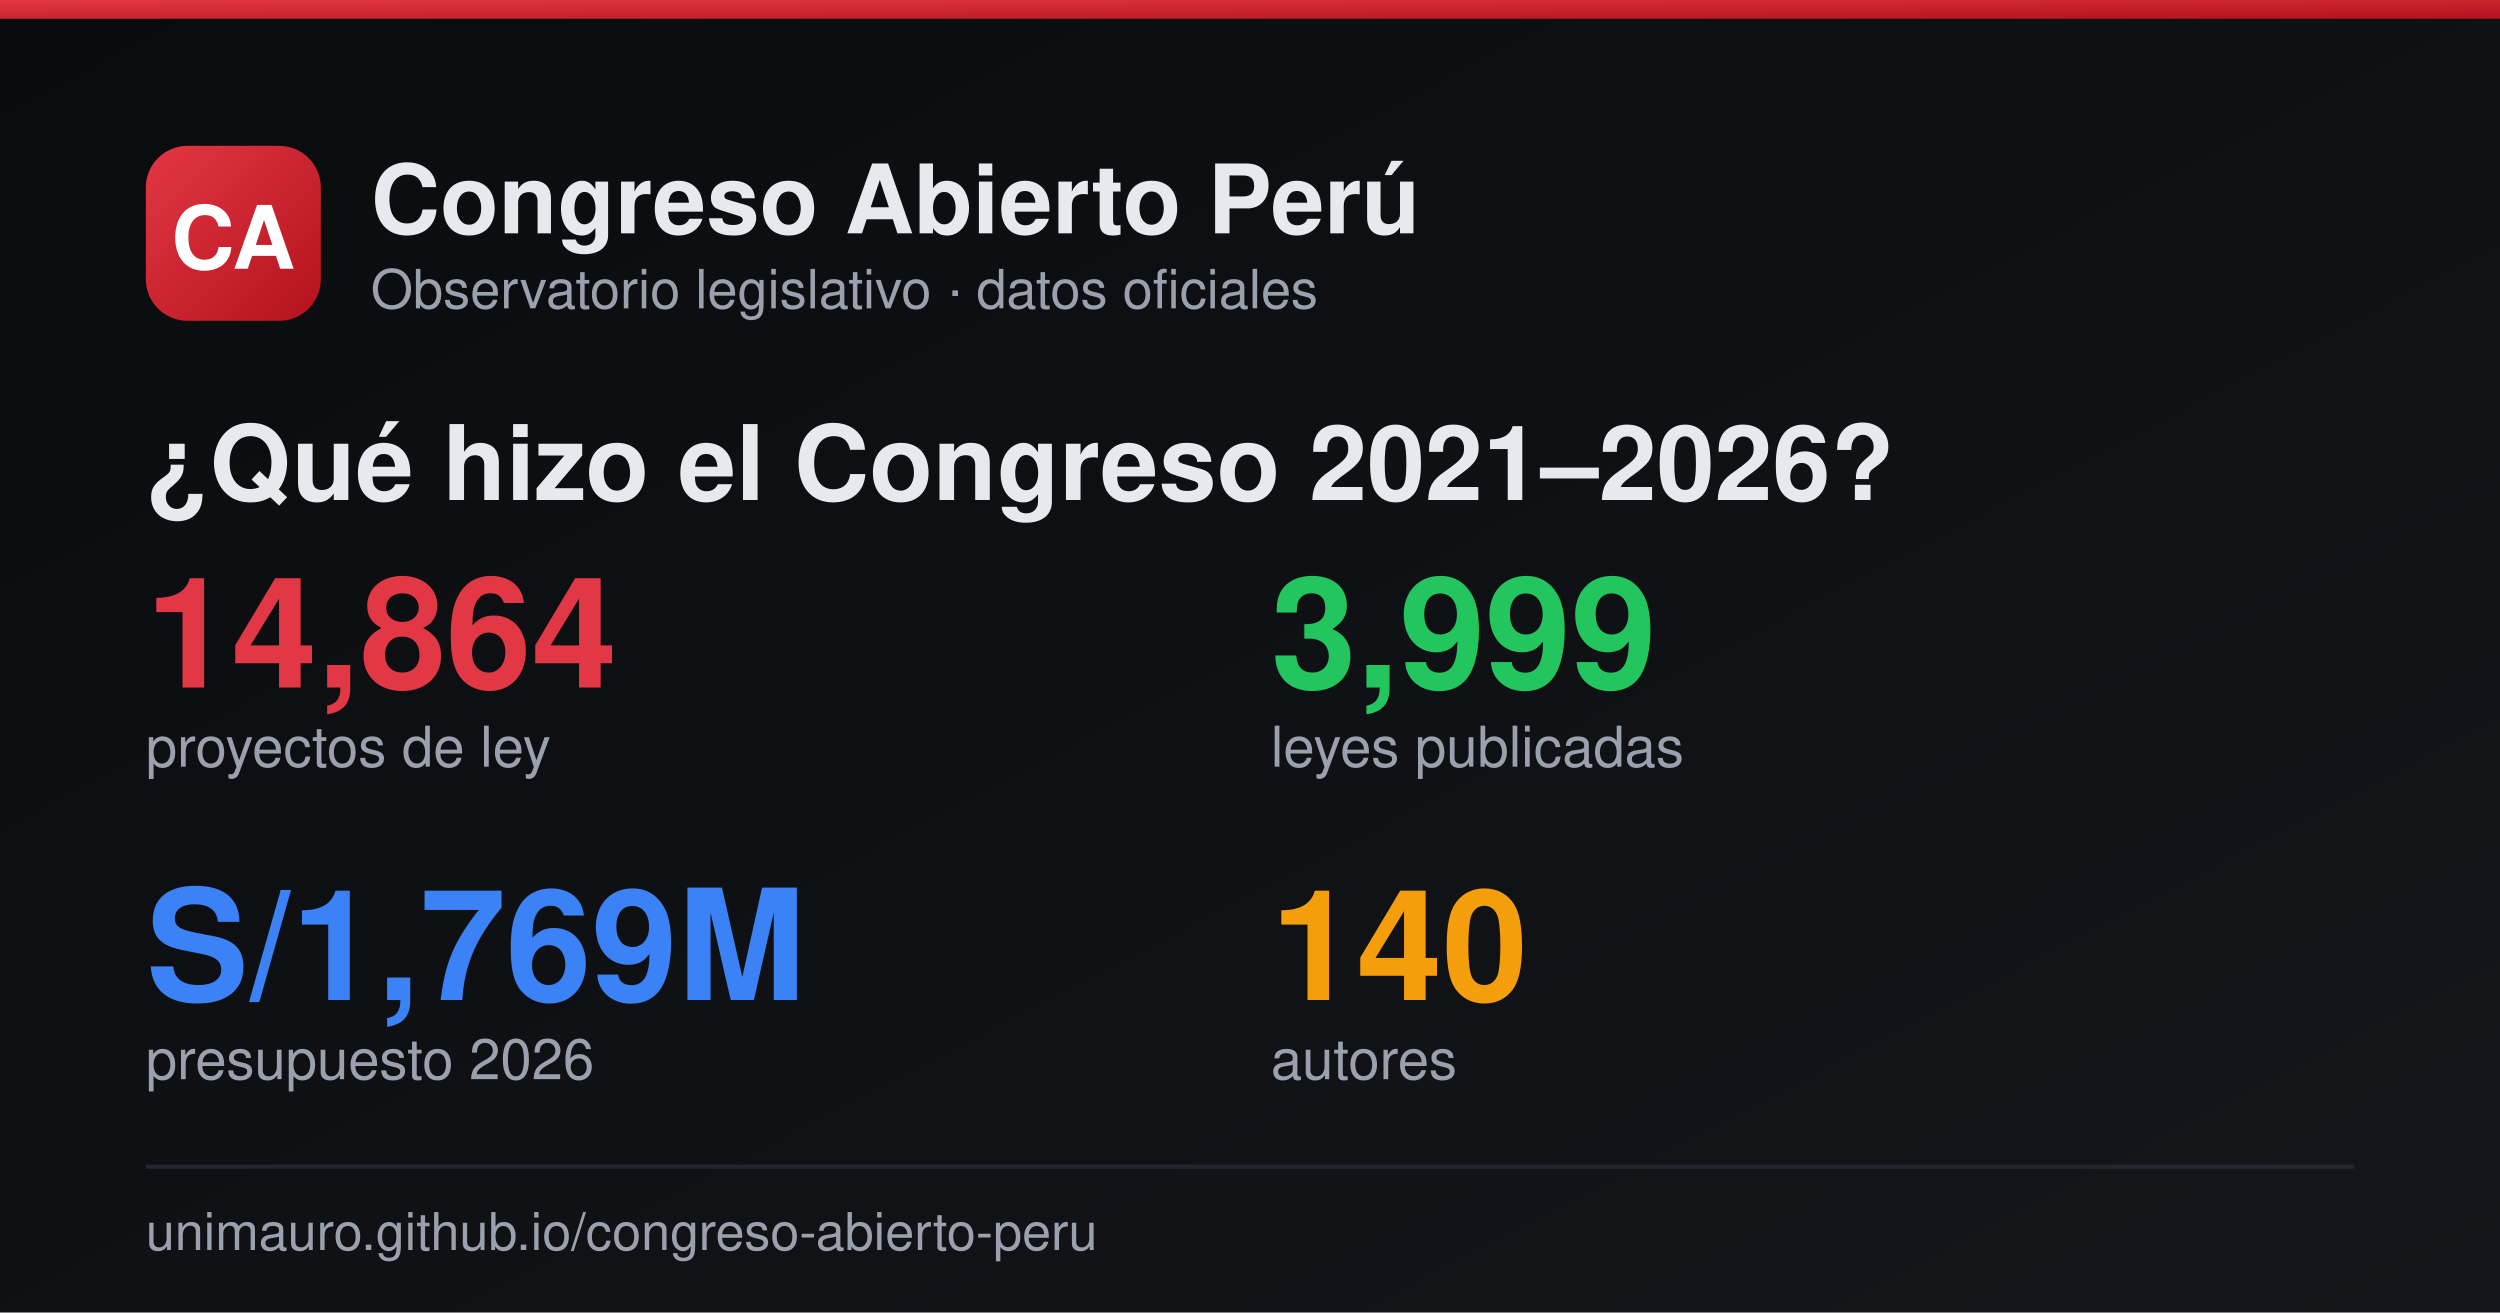
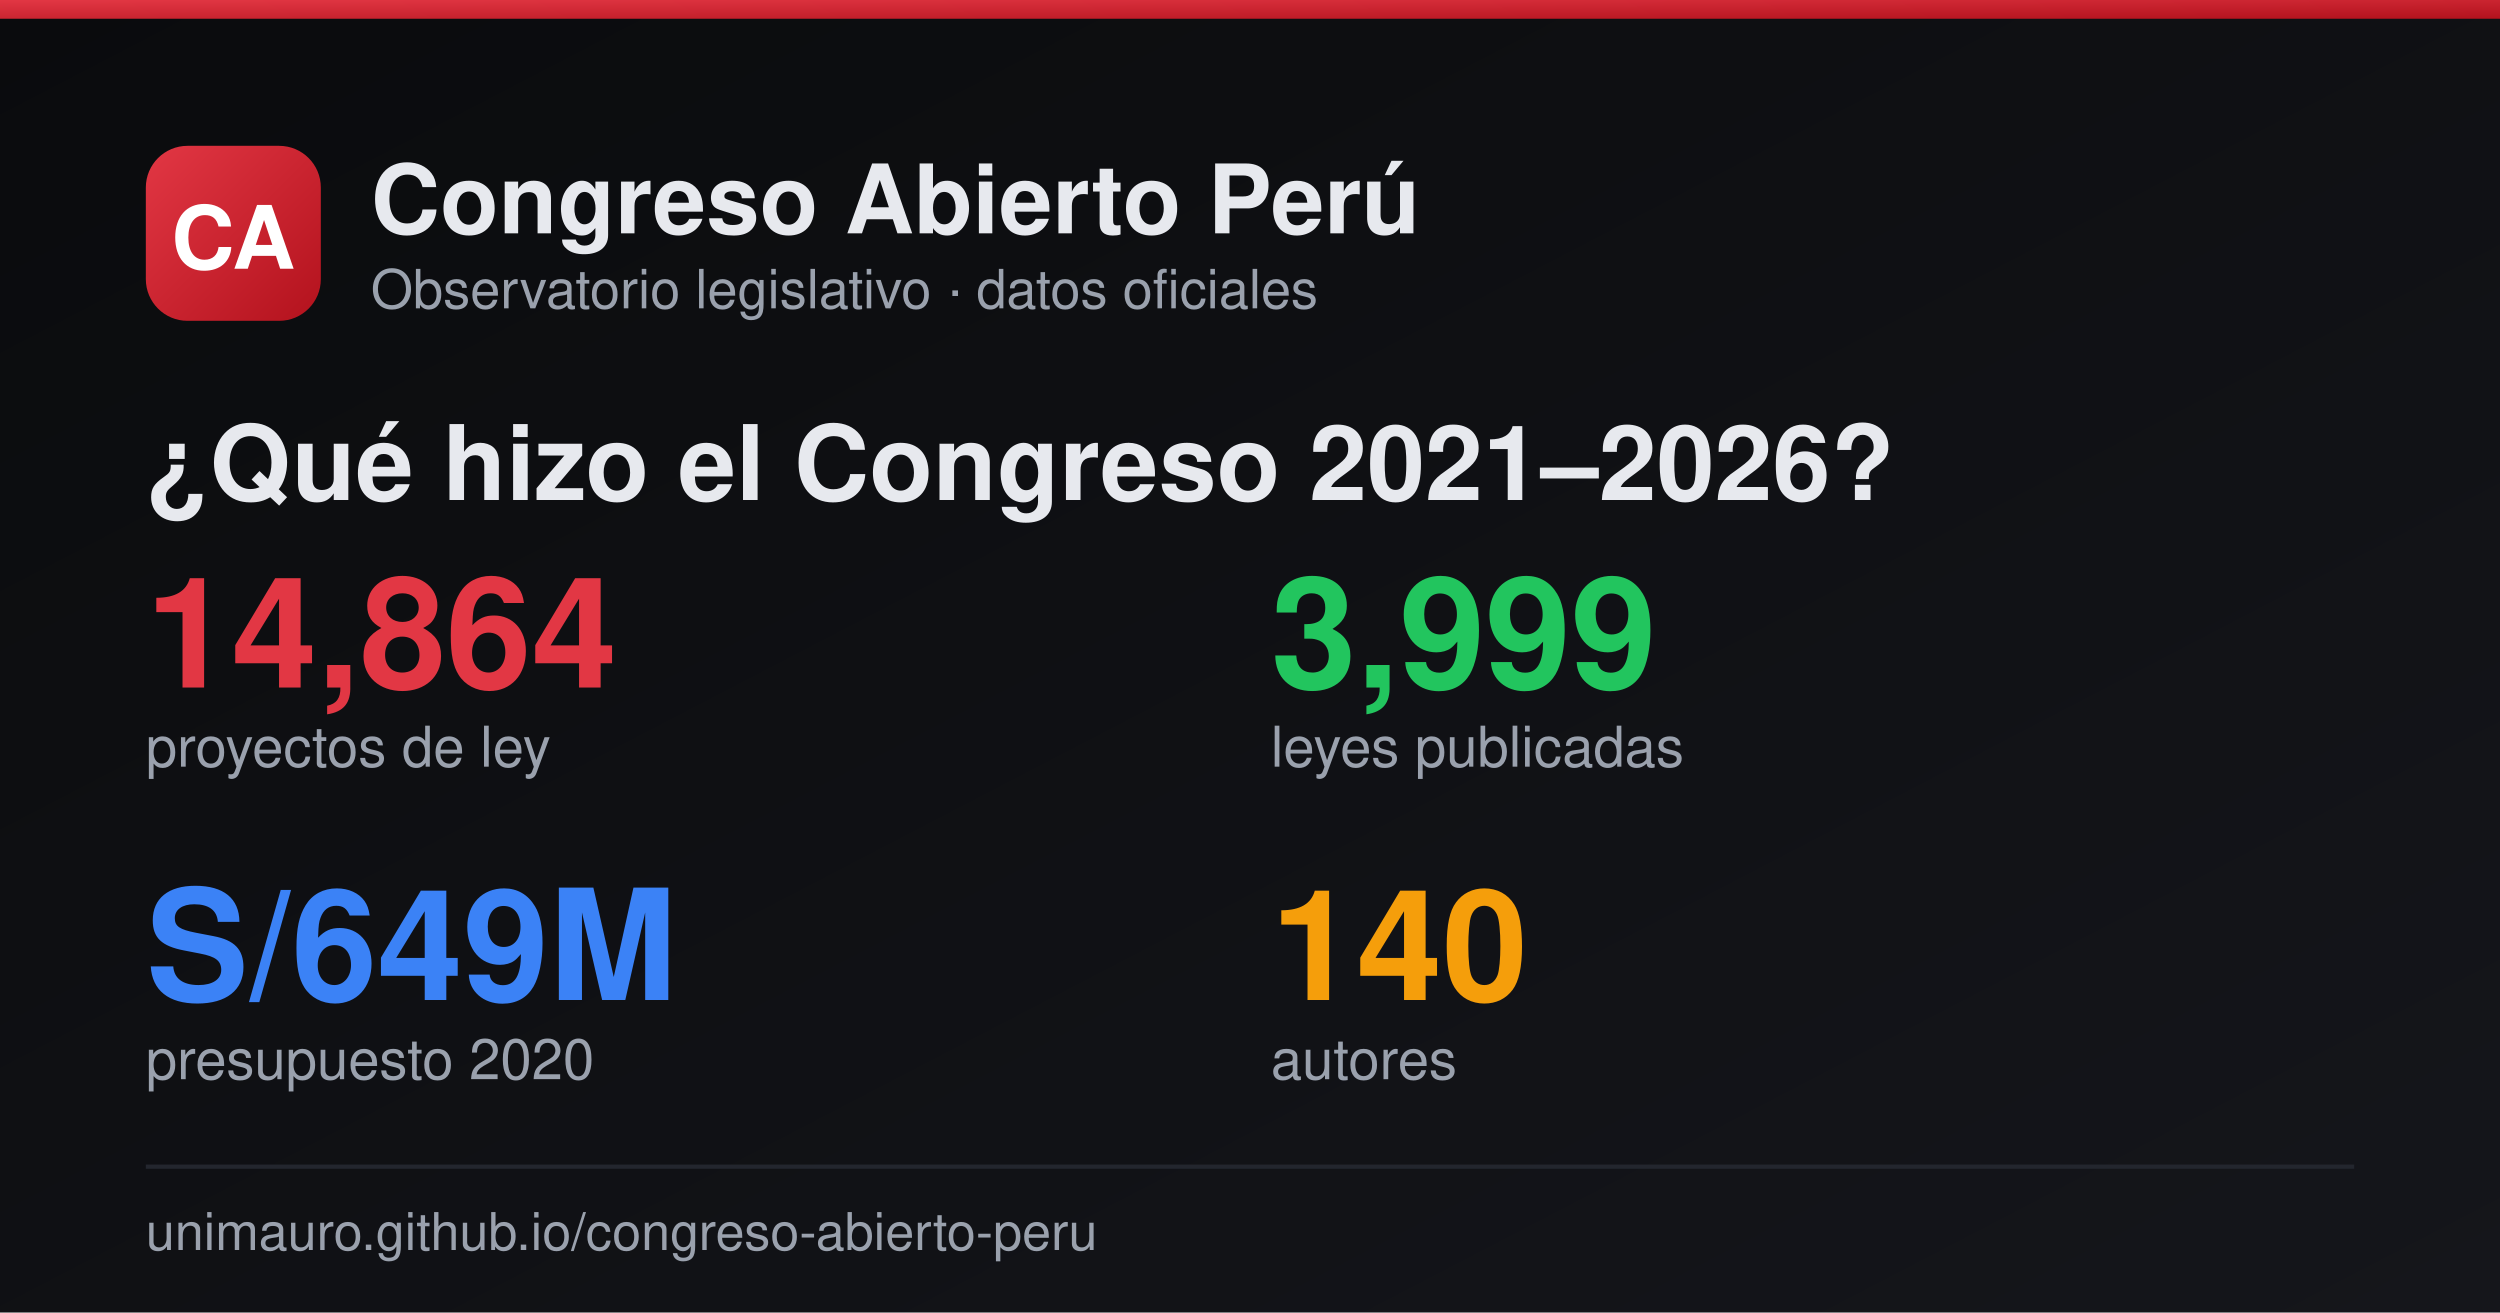
<svg xmlns="http://www.w3.org/2000/svg" width="1200" height="630" viewBox="0 0 1200 630">
  <defs>
    <linearGradient id="bg" x1="0" y1="0" x2="1" y2="1">
      <stop offset="0" stop-color="#0a0b0d" />
      <stop offset="1" stop-color="#15161b" />
    </linearGradient>
    <linearGradient id="logo" x1="0" y1="0" x2="1" y2="1">
      <stop offset="0" stop-color="#e23744" />
      <stop offset="1" stop-color="#b3121d" />
    </linearGradient>
  </defs>
  <rect width="1200" height="630" fill="url(#bg)" />
  <rect x="0" y="0" width="1200" height="9" fill="url(#logo)" />
  <rect x="70" y="70" width="84" height="84" rx="20" fill="url(#logo)" />
  <text x="112" y="129" fill="#fff" font-size="42" font-weight="800" font-family="Helvetica,Arial" text-anchor="middle">CA</text>
  <text x="178" y="112" fill="#e7e9ee" font-size="46" font-weight="800" font-family="Helvetica,Arial">Congreso Abierto Perú</text>
  <text x="178" y="148" fill="#9aa1ad" font-size="26" font-family="Helvetica,Arial">Observatorio legislativo · datos oficiales</text>
  <text x="70" y="240" fill="#e7e9ee" font-size="50" font-weight="800" font-family="Helvetica,Arial">¿Qué hizo el Congreso 2021–2026?</text>
  <text x="70" y="330" fill="#e23744" font-size="74" font-weight="800" font-family="Helvetica,Arial">14,864</text>
  <text x="70" y="368" fill="#9aa1ad" font-size="27" font-family="Helvetica,Arial">proyectos de ley</text>
  <text x="610" y="330" fill="#22c55e" font-size="74" font-weight="800" font-family="Helvetica,Arial">3,999</text>
  <text x="610" y="368" fill="#9aa1ad" font-size="27" font-family="Helvetica,Arial">leyes publicadas</text>
-   <text x="70" y="480" fill="#3b82f6" font-size="74" font-weight="800" font-family="Helvetica,Arial">S/1,769M</text>
-   <text x="70" y="518" fill="#9aa1ad" font-size="27" font-family="Helvetica,Arial">presupuesto 2026</text>
+   <text x="70" y="480" fill="#3b82f6" font-size="74" font-weight="800" font-family="Helvetica,Arial">S/649M</text>
+   <text x="70" y="518" fill="#9aa1ad" font-size="27" font-family="Helvetica,Arial">presupuesto 2020</text>
  <text x="610" y="480" fill="#f59e0b" font-size="74" font-weight="800" font-family="Helvetica,Arial">140</text>
  <text x="610" y="518" fill="#9aa1ad" font-size="27" font-family="Helvetica,Arial">autores</text>
  <line x1="70" y1="560" x2="1130" y2="560" stroke="#23262e" stroke-width="2" />
  <text x="70" y="600" fill="#9aa1ad" font-size="25" font-family="Helvetica,Arial">unimauro.github.io/congreso-abierto-peru</text>
</svg>
